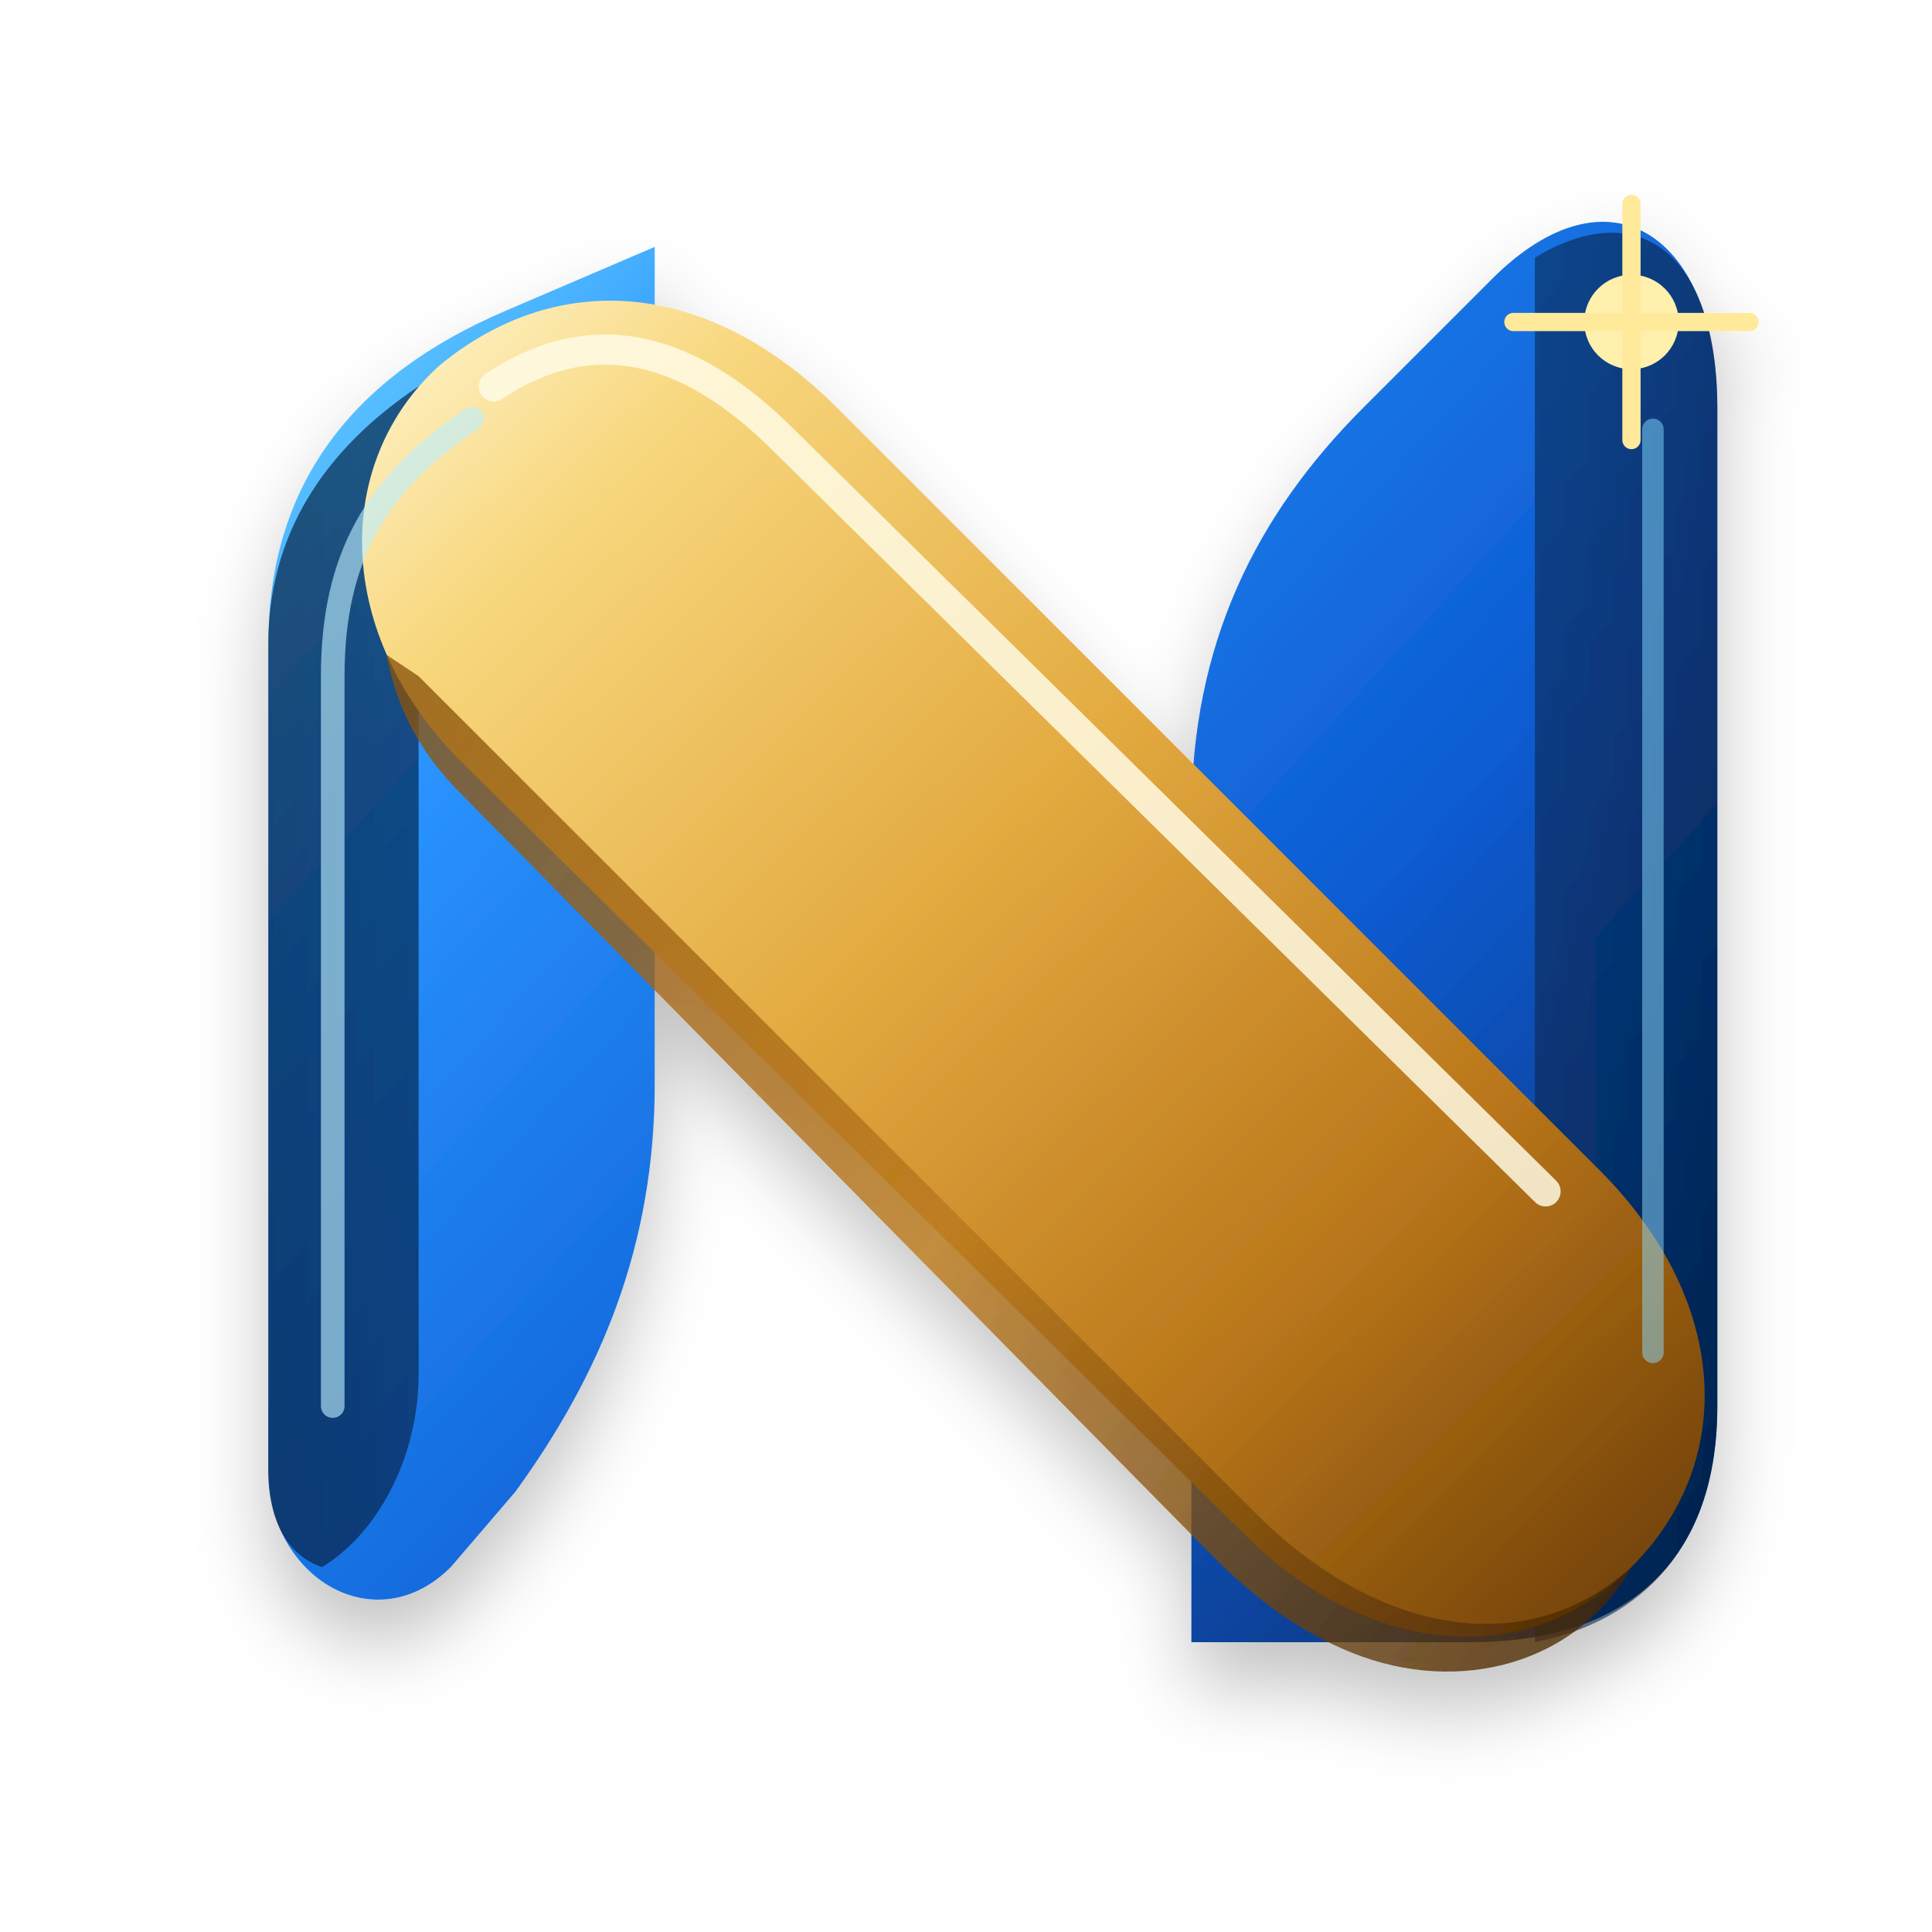
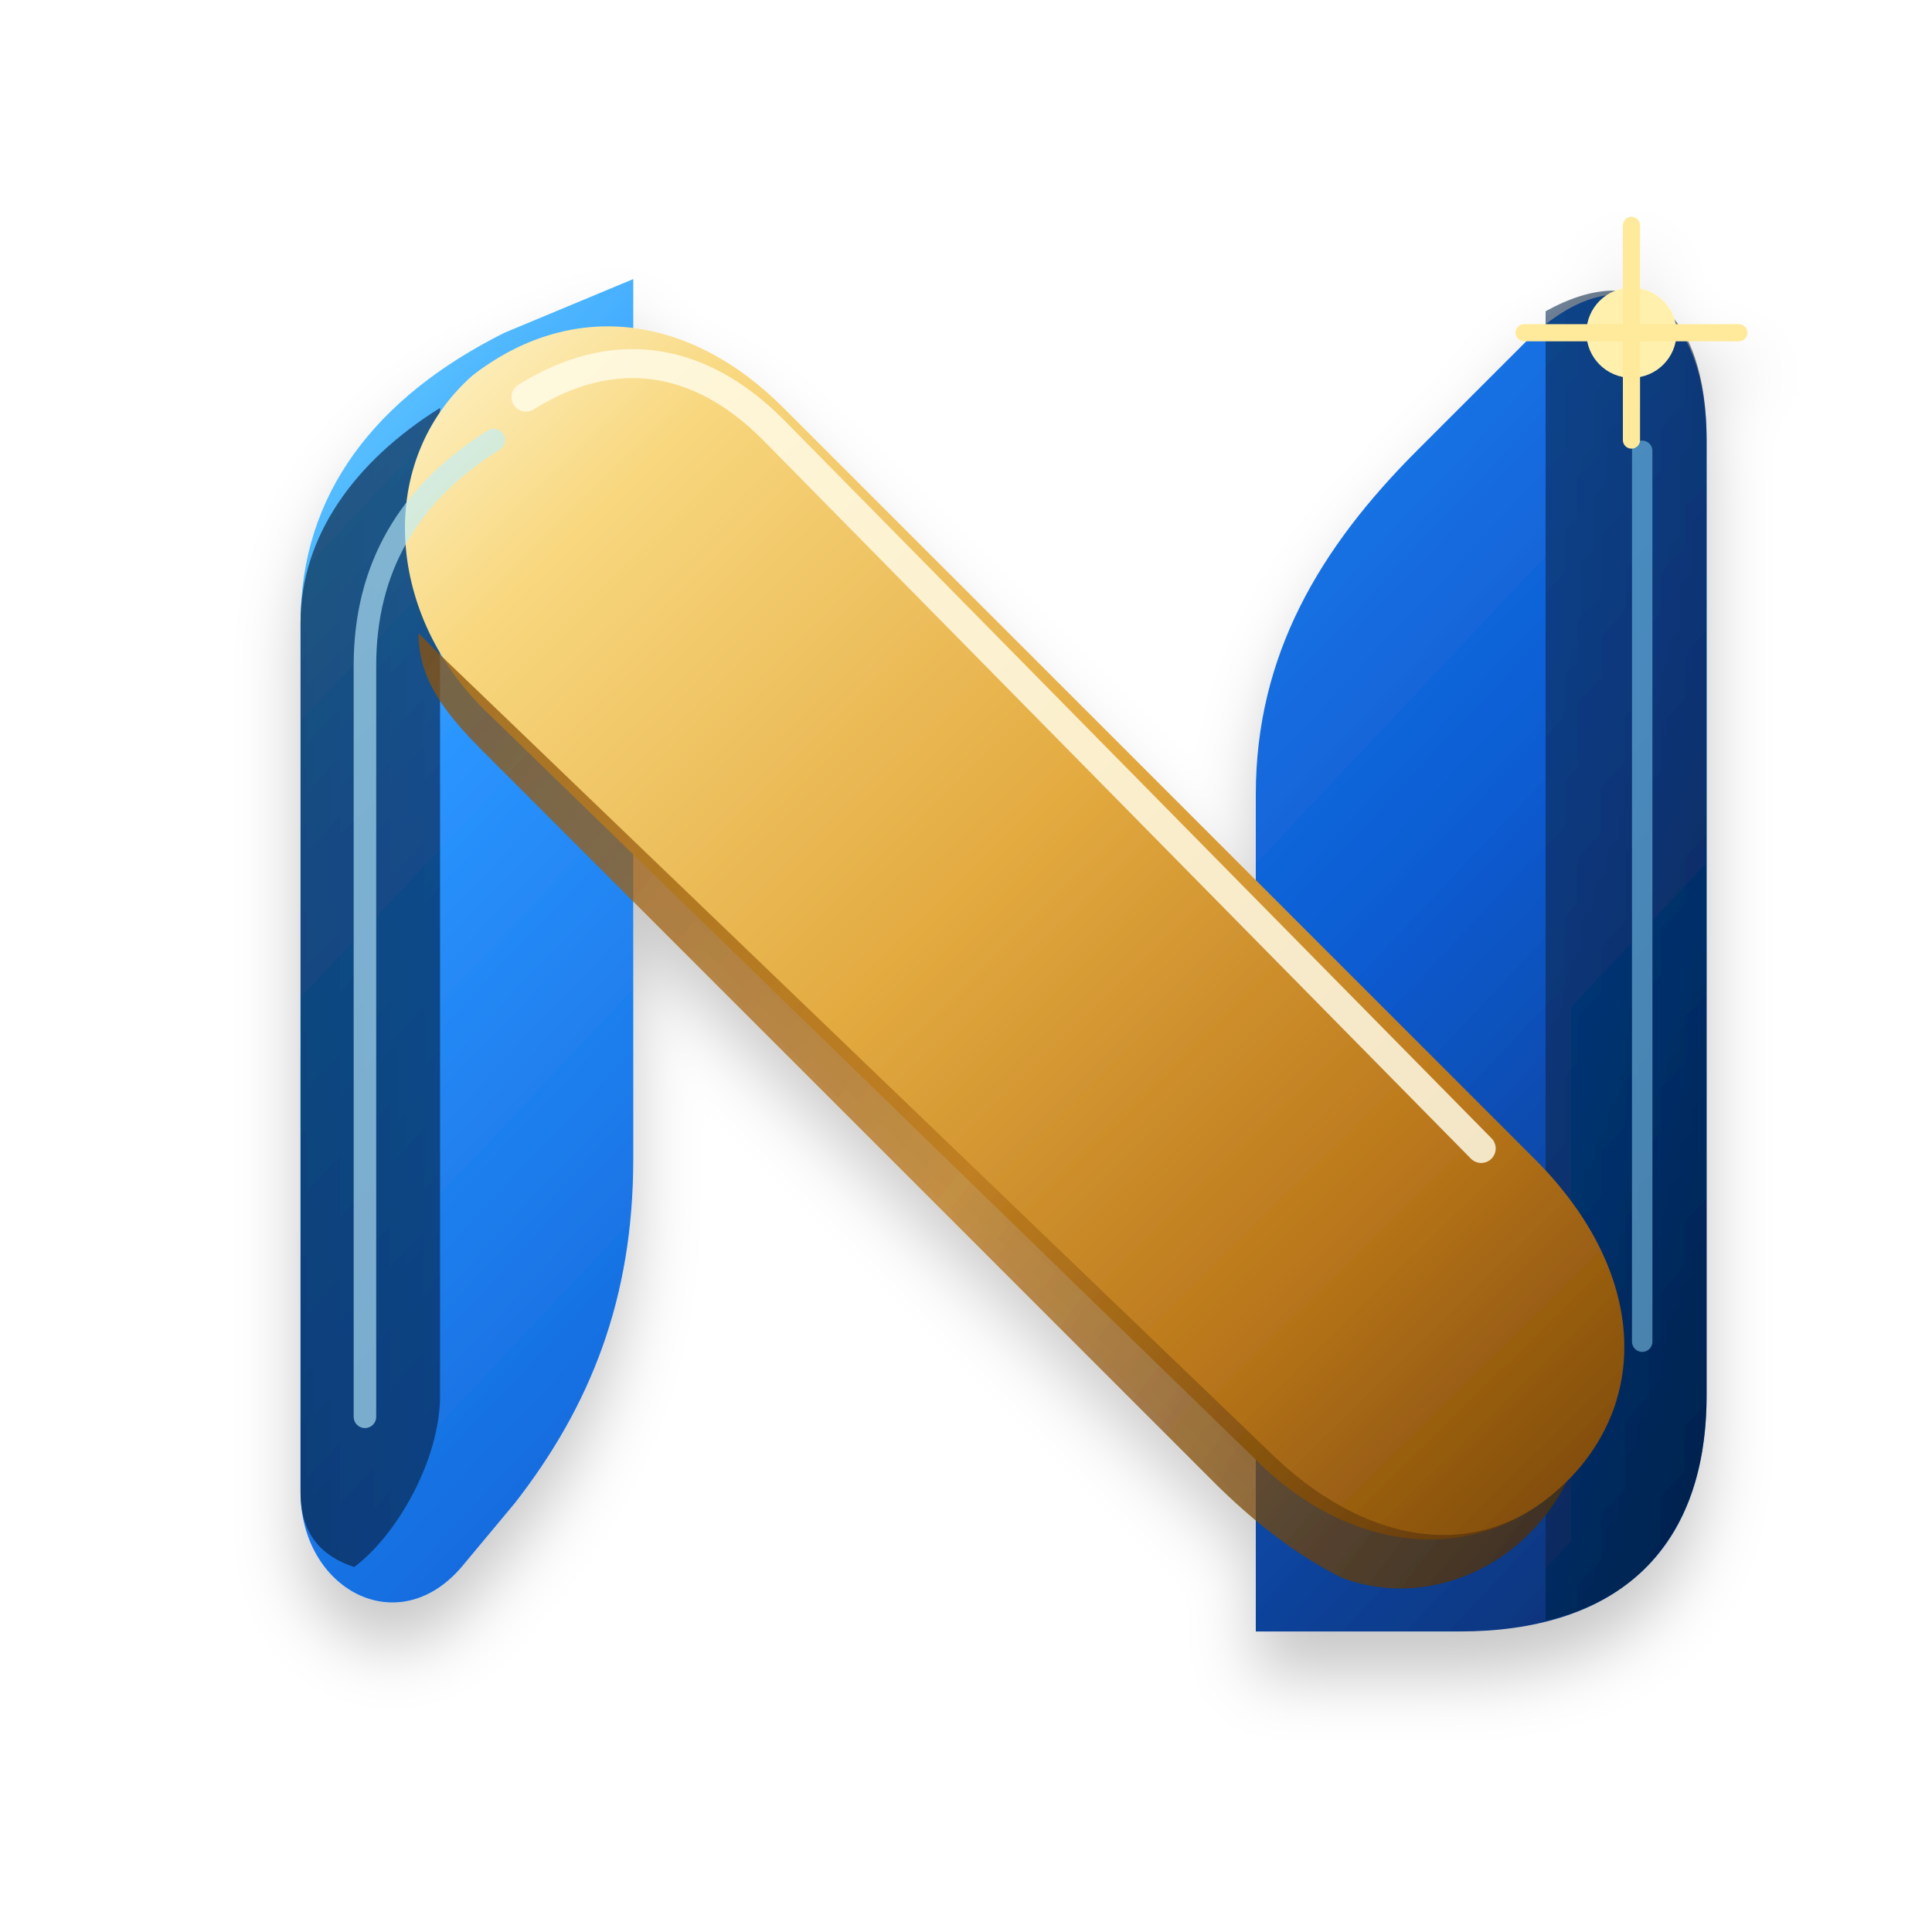
<svg xmlns="http://www.w3.org/2000/svg" viewBox="0 0 180 180" fill="none" role="img" aria-label="NOORMEXA">
  <defs>
-     <linearGradient id="blueFace" x1="20" y1="24" x2="162" y2="154" gradientUnits="userSpaceOnUse">
+     <linearGradient id="blueFace" x1="22" y1="24" x2="160" y2="154" gradientUnits="userSpaceOnUse">
      <stop offset="0" stop-color="#78DEFF" />
-       <stop offset=".23" stop-color="#2B95FF" />
-       <stop offset=".62" stop-color="#0C5BD1" />
+       <stop offset=".24" stop-color="#2B95FF" />
+       <stop offset=".64" stop-color="#0C5BD1" />
      <stop offset="1" stop-color="#062C69" />
    </linearGradient>
-     <linearGradient id="blueSide" x1="20" y1="86" x2="165" y2="86" gradientUnits="userSpaceOnUse">
+     <linearGradient id="blueSide" x1="20" y1="88" x2="162" y2="88" gradientUnits="userSpaceOnUse">
      <stop stop-color="#03172F" />
-       <stop offset=".55" stop-color="#0C4A93" />
+       <stop offset=".56" stop-color="#0C4A93" />
      <stop offset="1" stop-color="#021226" />
    </linearGradient>
-     <linearGradient id="goldFace" x1="37" y1="25" x2="156" y2="148" gradientUnits="userSpaceOnUse">
+     <linearGradient id="goldFace" x1="38" y1="28" x2="154" y2="146" gradientUnits="userSpaceOnUse">
      <stop offset="0" stop-color="#FFF7D3" />
      <stop offset=".16" stop-color="#F8D77E" />
-       <stop offset=".45" stop-color="#E3AA40" />
+       <stop offset=".46" stop-color="#E3AA40" />
      <stop offset=".74" stop-color="#BA771B" />
      <stop offset="1" stop-color="#704005" />
    </linearGradient>
-     <linearGradient id="goldEdge" x1="38" y1="64" x2="151" y2="149" gradientUnits="userSpaceOnUse">
+     <linearGradient id="goldEdge" x1="39" y1="62" x2="150" y2="146" gradientUnits="userSpaceOnUse">
      <stop stop-color="#8A520C" />
      <stop offset=".5" stop-color="#B9771C" />
      <stop offset="1" stop-color="#472703" />
    </linearGradient>
-     <linearGradient id="goldWord" x1="505" y1="46" x2="806" y2="120" gradientUnits="userSpaceOnUse">
-       <stop stop-color="#FFF0B7" />
-       <stop offset=".27" stop-color="#E9B452" />
-       <stop offset=".66" stop-color="#C98523" />
-       <stop offset="1" stop-color="#93560D" />
+     <linearGradient id="goldWord" x1="0" y1="0" x2="1" y2="1">
+       <stop offset="0" stop-color="#D79B2C" />
+       <stop offset="1" stop-color="#7D470B" />
    </linearGradient>
    <filter id="softShadow" x="-30%" y="-30%" width="170%" height="180%">
-       <feDropShadow dx="0" dy="4" stdDeviation="3.5" flood-color="#020617" flood-opacity=".24" />
+       <feDropShadow dx="0" dy="4" stdDeviation="3" flood-color="#020617" flood-opacity=".22" />
    </filter>
  </defs>
  <g filter="url(#softShadow)">
-     <path d="M25 137V60C25 45 33 35 47 29L61 23V101C61 116 56 128 48 139L42 146C35 153 25 147 25 137Z" fill="url(#blueFace)" />
-     <path d="M25 137V60C25 50 30 42 39 36V128C39 136 35 143 30 146C27 145 25 142 25 137Z" fill="url(#blueSide)" opacity=".66" />
-     <path d="M111 76C111 60 117 48 127 38L139 26C150 15 160 22 160 38V131C160 146 151 153 137 153H111V76Z" fill="url(#blueFace)" />
-     <path d="M143 24C153 18 160 24 160 38V131C160 144 153 151 143 153V24Z" fill="url(#blueSide)" opacity=".57" />
-     <path d="M41 34C52 25 66 26 78 38L149 109C161 121 162 136 152 146C142 156 127 154 116 143L43 71C31 59 31 43 41 34Z" fill="url(#goldFace)" />
-     <path d="M39 63L117 141C128 152 142 155 152 146C147 155 136 158 126 154C121 152 117 149 113 145L43 74C39 70 37 66 36 61L39 63Z" fill="url(#goldEdge)" opacity=".78" />
-     <path d="M46 36C55 30 64 32 73 41L144 111" stroke="#FFFBE6" stroke-width="2.8" stroke-linecap="round" opacity=".84" />
-     <path d="M31 131V63C31 52 35 45 44 39" stroke="#BDEFFF" stroke-width="2.2" stroke-linecap="round" opacity=".62" />
-     <path d="M154 40V126" stroke="#8BDBFF" stroke-width="2" stroke-linecap="round" opacity=".5" />
-     <circle cx="152" cy="30" r="4.4" fill="#FFF0AD" />
-     <path d="M152 19V41M141 30H163" stroke="#FFE99B" stroke-width="1.7" stroke-linecap="round" />
+     <path d="M28 139V58C28 46 35 37 47 31L59 26V108C59 121 55 131 48 140L43 146C37 153 28 148 28 139Z" fill="url(#blueFace)" />
+     <path d="M28 139V58C28 50 33 43 41 38V130C41 136 37 143 33 146C30 145 28 143 28 139Z" fill="url(#blueSide)" opacity=".64" />
+     <path d="M117 74C117 61 123 51 132 42L142 32C151 23 159 28 159 41V130C159 145 150 152 136 152H117V74Z" fill="url(#blueFace)" />
+     <path d="M144 29C153 24 159 29 159 41V130C159 142 153 149 144 151V29Z" fill="url(#blueSide)" opacity=".56" />
+     <path d="M44 35C53 28 64 29 73 38L143 108C153 118 154 130 146 138C138 146 126 145 117 136L45 66C36 57 35 43 44 35Z" fill="url(#goldFace)" />
+     <path d="M41 61L118 135C127 144 138 146 146 138C142 146 133 150 125 147C121 145 117 142 113 138L45 70C41 66 39 63 39 59L41 61Z" fill="url(#goldEdge)" opacity=".76" />
+     <path d="M49 37C57 32 65 33 72 40L138 107" stroke="#FFFBE7" stroke-width="2.7" stroke-linecap="round" opacity=".84" />
+     <path d="M34 132V62C34 53 38 46 46 41" stroke="#BDEFFF" stroke-width="2.1" stroke-linecap="round" opacity=".62" />
+     <path d="M153 42V125" stroke="#8BDBFF" stroke-width="1.9" stroke-linecap="round" opacity=".5" />
+     <circle cx="152" cy="31" r="4.2" fill="#FFF0AD" />
+     <path d="M152 21V41M142 31H162" stroke="#FFE99B" stroke-width="1.6" stroke-linecap="round" />
  </g>
</svg>
